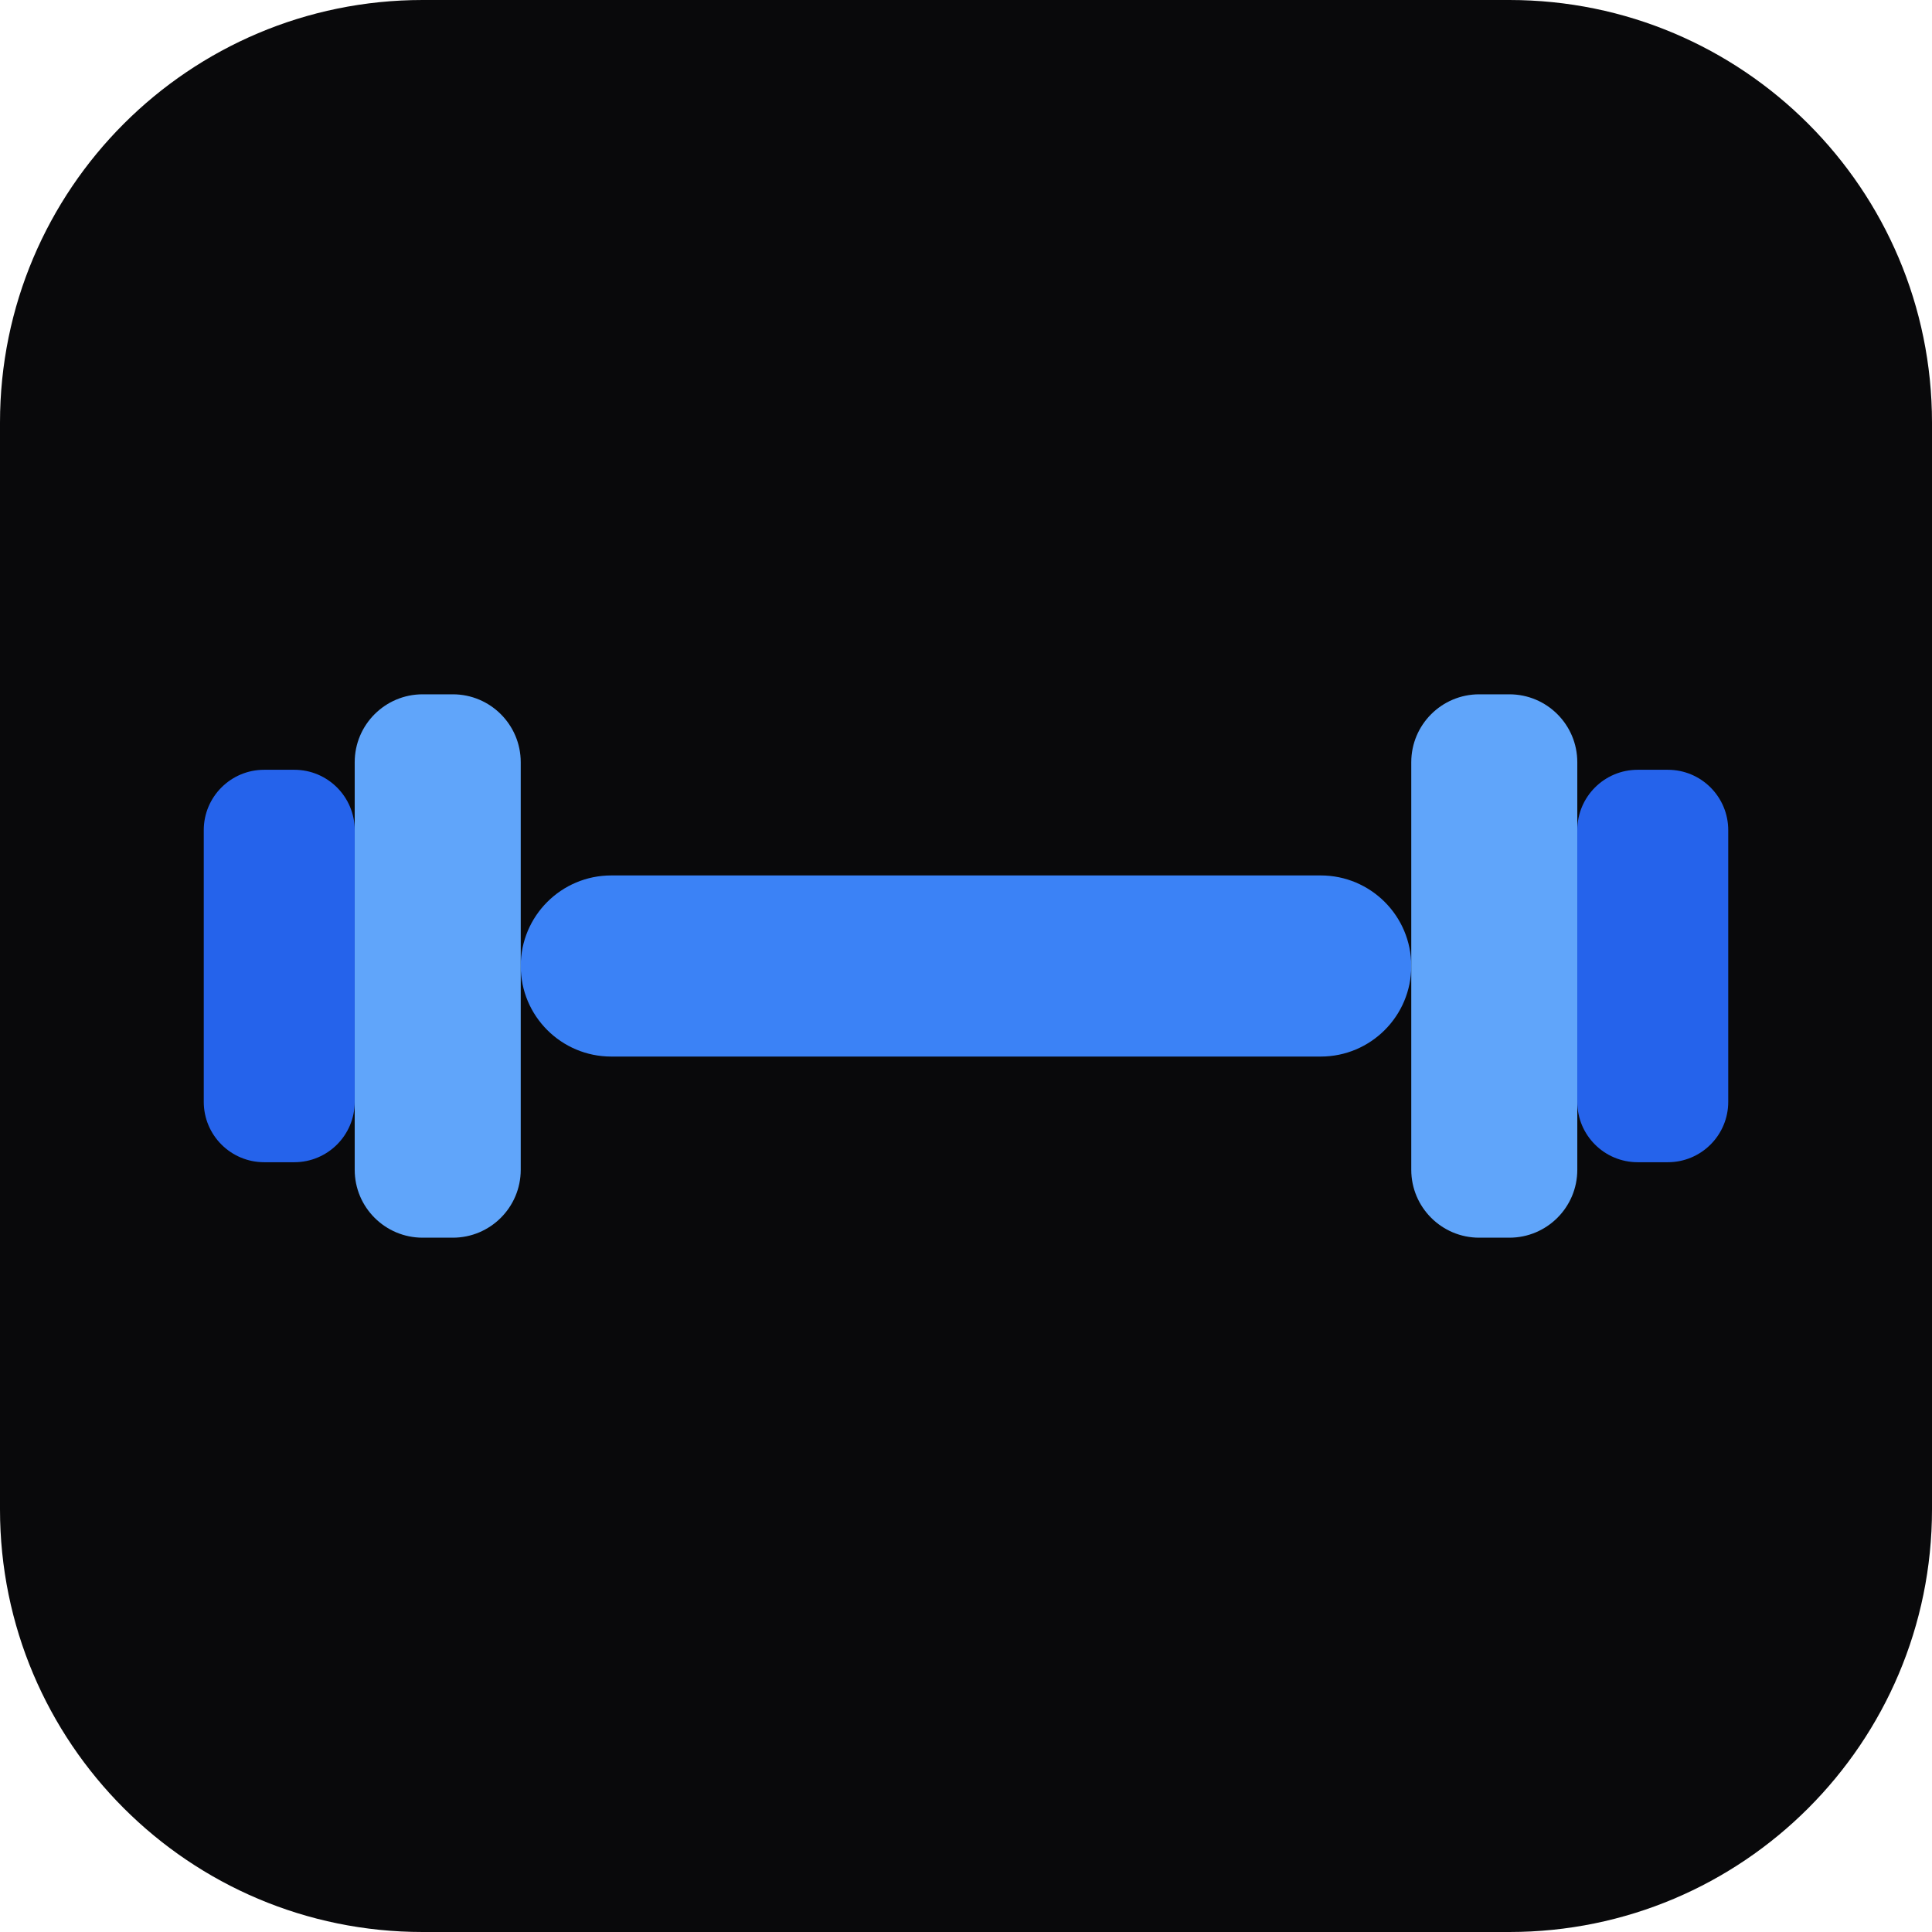
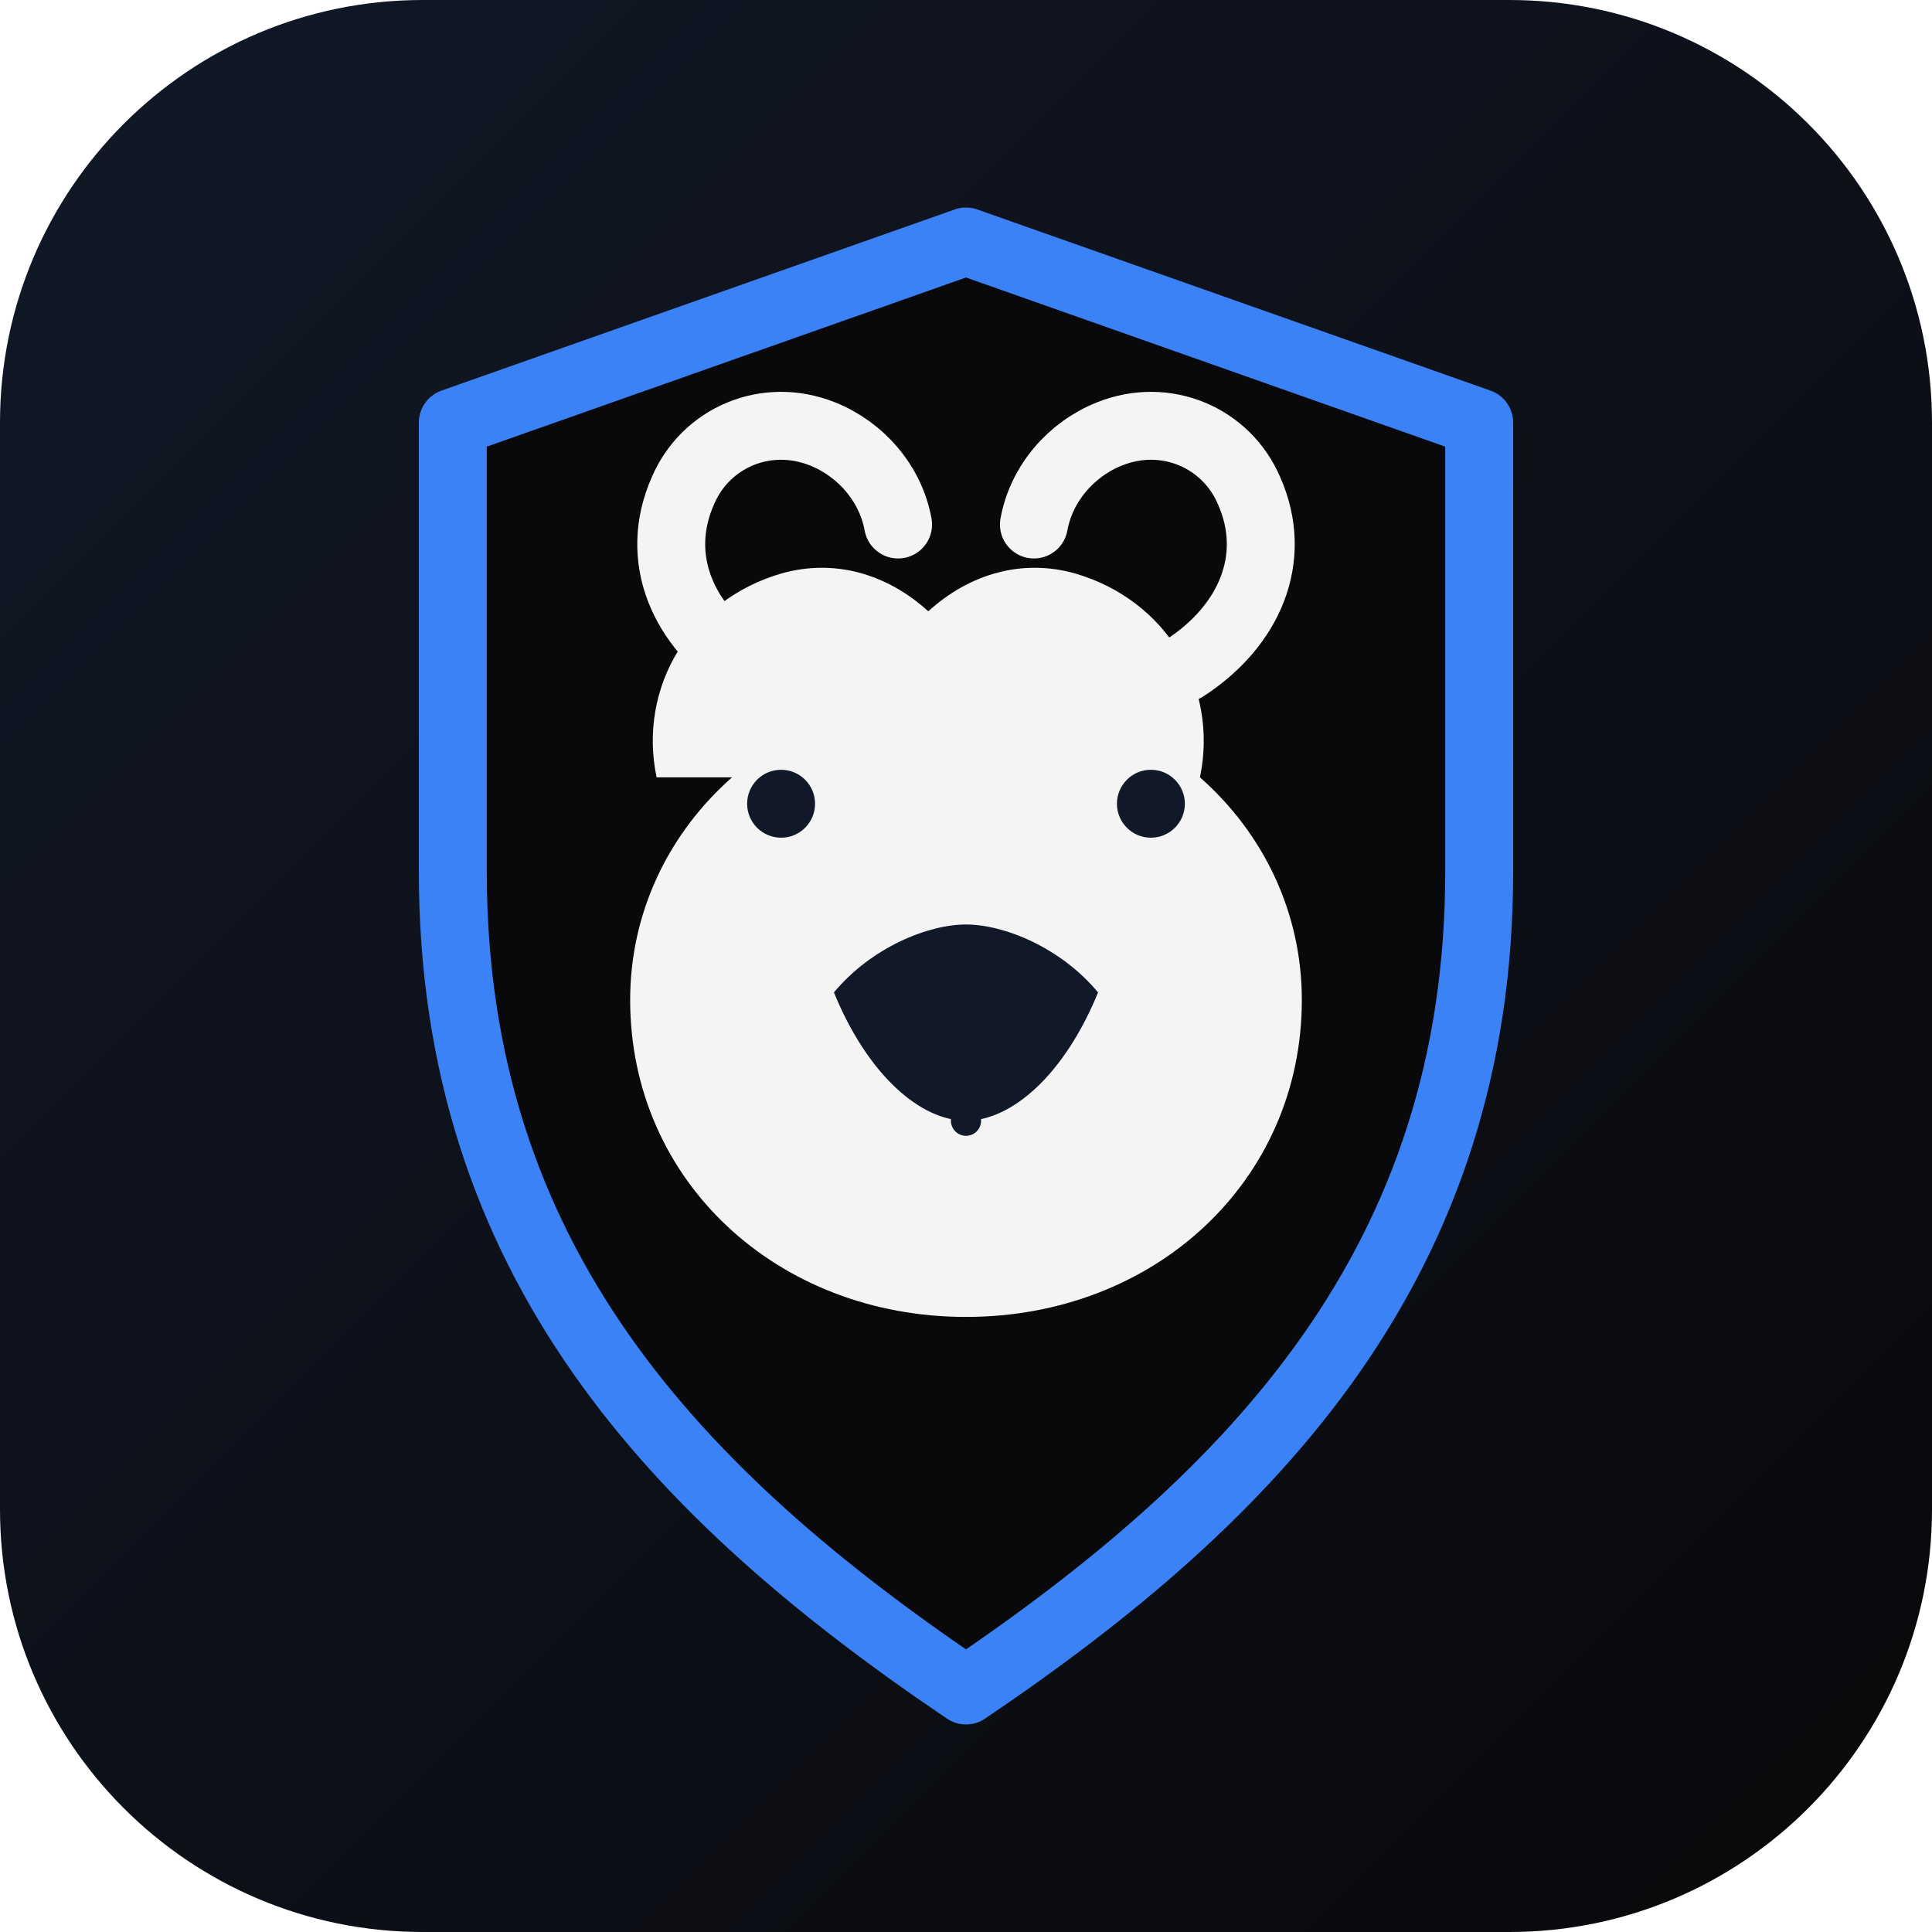
<svg xmlns="http://www.w3.org/2000/svg" viewBox="0 0 512 512">
-   <rect width="512" height="512" rx="112" fill="#09090b" />
-   <rect x="138" y="232" width="236" height="48" rx="24" fill="#3b82f6" />
-   <rect x="94" y="184" width="44" height="144" rx="18" fill="#60a5fa" />
-   <rect x="374" y="184" width="44" height="144" rx="18" fill="#60a5fa" />
-   <rect x="54" y="204" width="40" height="104" rx="16" fill="#2563eb" />
-   <rect x="418" y="204" width="40" height="104" rx="16" fill="#2563eb" />
+   <defs>
+     <linearGradient id="bg" x1="0" y1="0" x2="1" y2="1">
+       <stop offset="0" stop-color="#111827" />
+       <stop offset="1" stop-color="#09090b" />
+     </linearGradient>
+   </defs>
+   <rect width="512" height="512" rx="112" fill="url(#bg)" />
+   <path d="M256 64 392 112v119c0 103-59 165-136 217-77-52-136-114-136-217V112L256 64Z" fill="#09090b" stroke="#3b82f6" stroke-width="18" stroke-linejoin="round" />
+   <path d="M174 206c-5-24 9-47 33-54 14-4 28 0 39 10 11-10 25-14 39-10 24 7 38 30 33 54 17 15 27 36 27 59 0 48-39 84-89 84s-89-36-89-84c0-23 10-44 27-59Z" fill="#f4f4f5" />
+   <circle cx="207" cy="213" r="9" fill="#111827" />
+   <circle cx="305" cy="213" r="9" fill="#111827" />
+   <path d="M221 263c10-12 25-18 35-18s25 6 35 18c-9 22-23 34-35 34s-26-12-35-34Z" fill="#111827" />
+   <path d="M256 278v19" stroke="#111827" stroke-width="8" stroke-linecap="round" />
+   <path d="M198 177c-17-11-25-29-17-47 6-14 22-21 37-15 10 4 18 13 20 24" fill="none" stroke="#f4f4f5" stroke-width="18" stroke-linecap="round" />
+   <path d="M314 177c17-11 25-29 17-47-6-14-22-21-37-15-10 4-18 13-20 24" fill="none" stroke="#f4f4f5" stroke-width="18" stroke-linecap="round" />
</svg>
